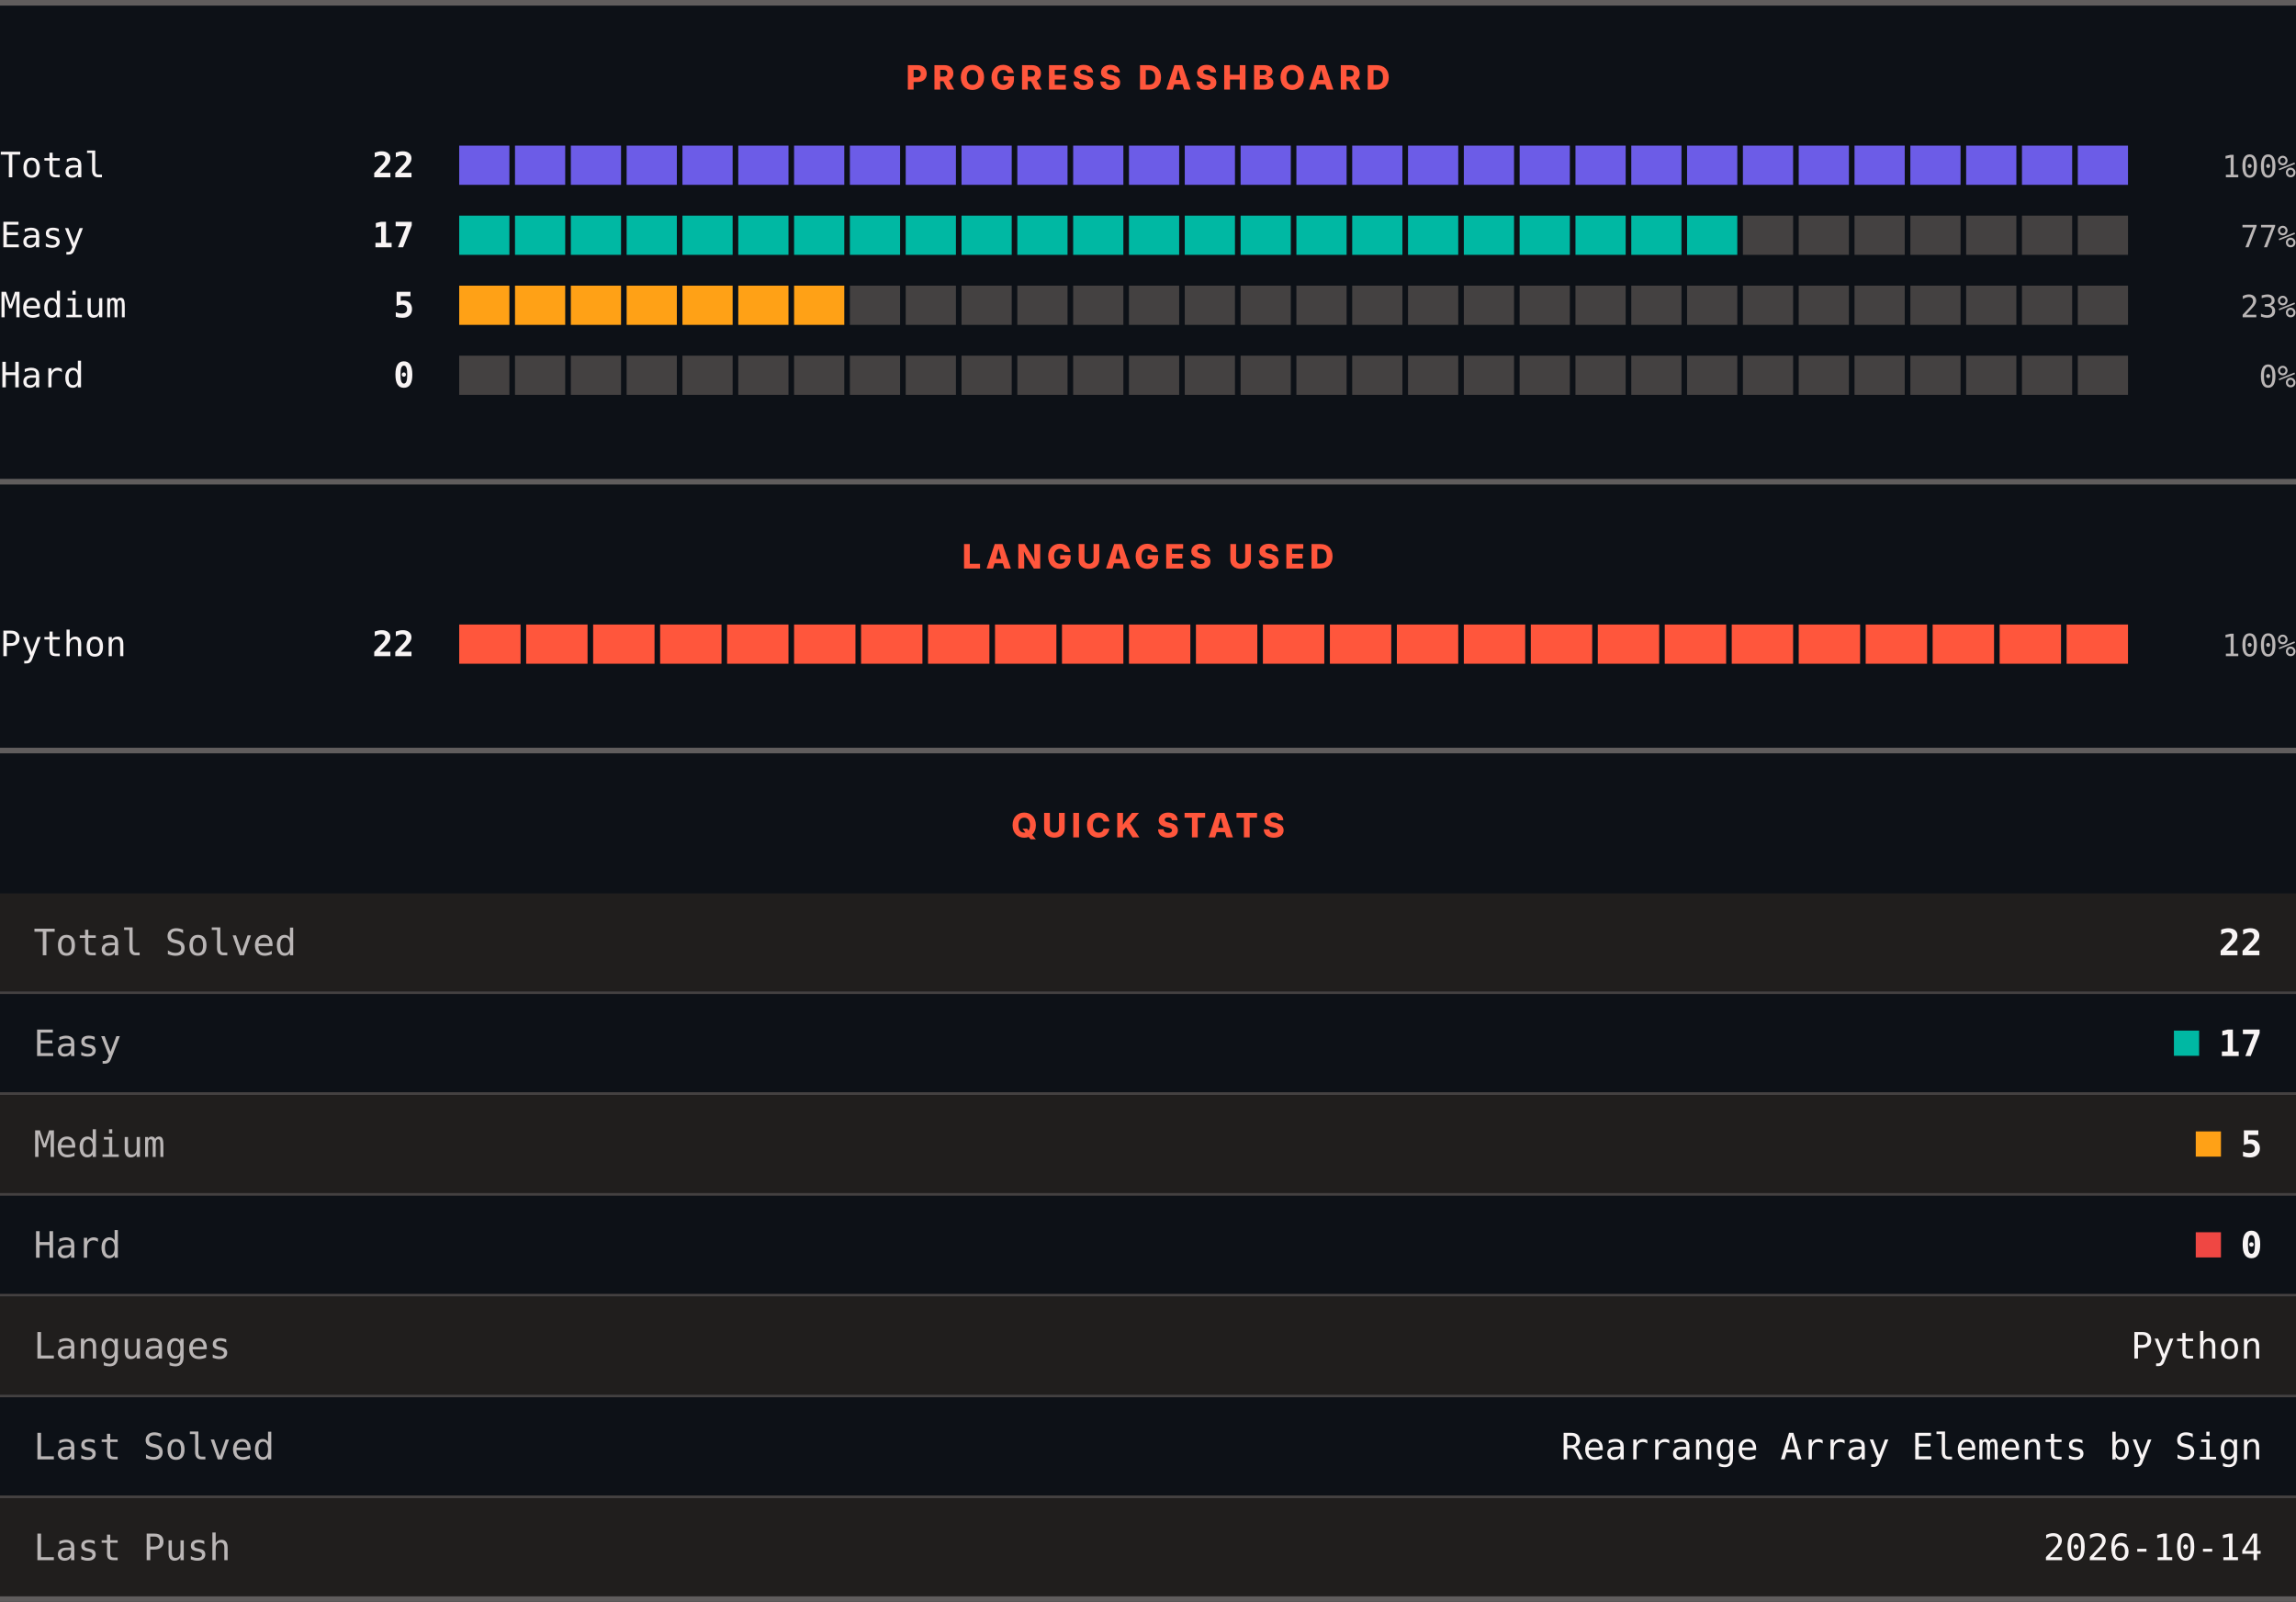
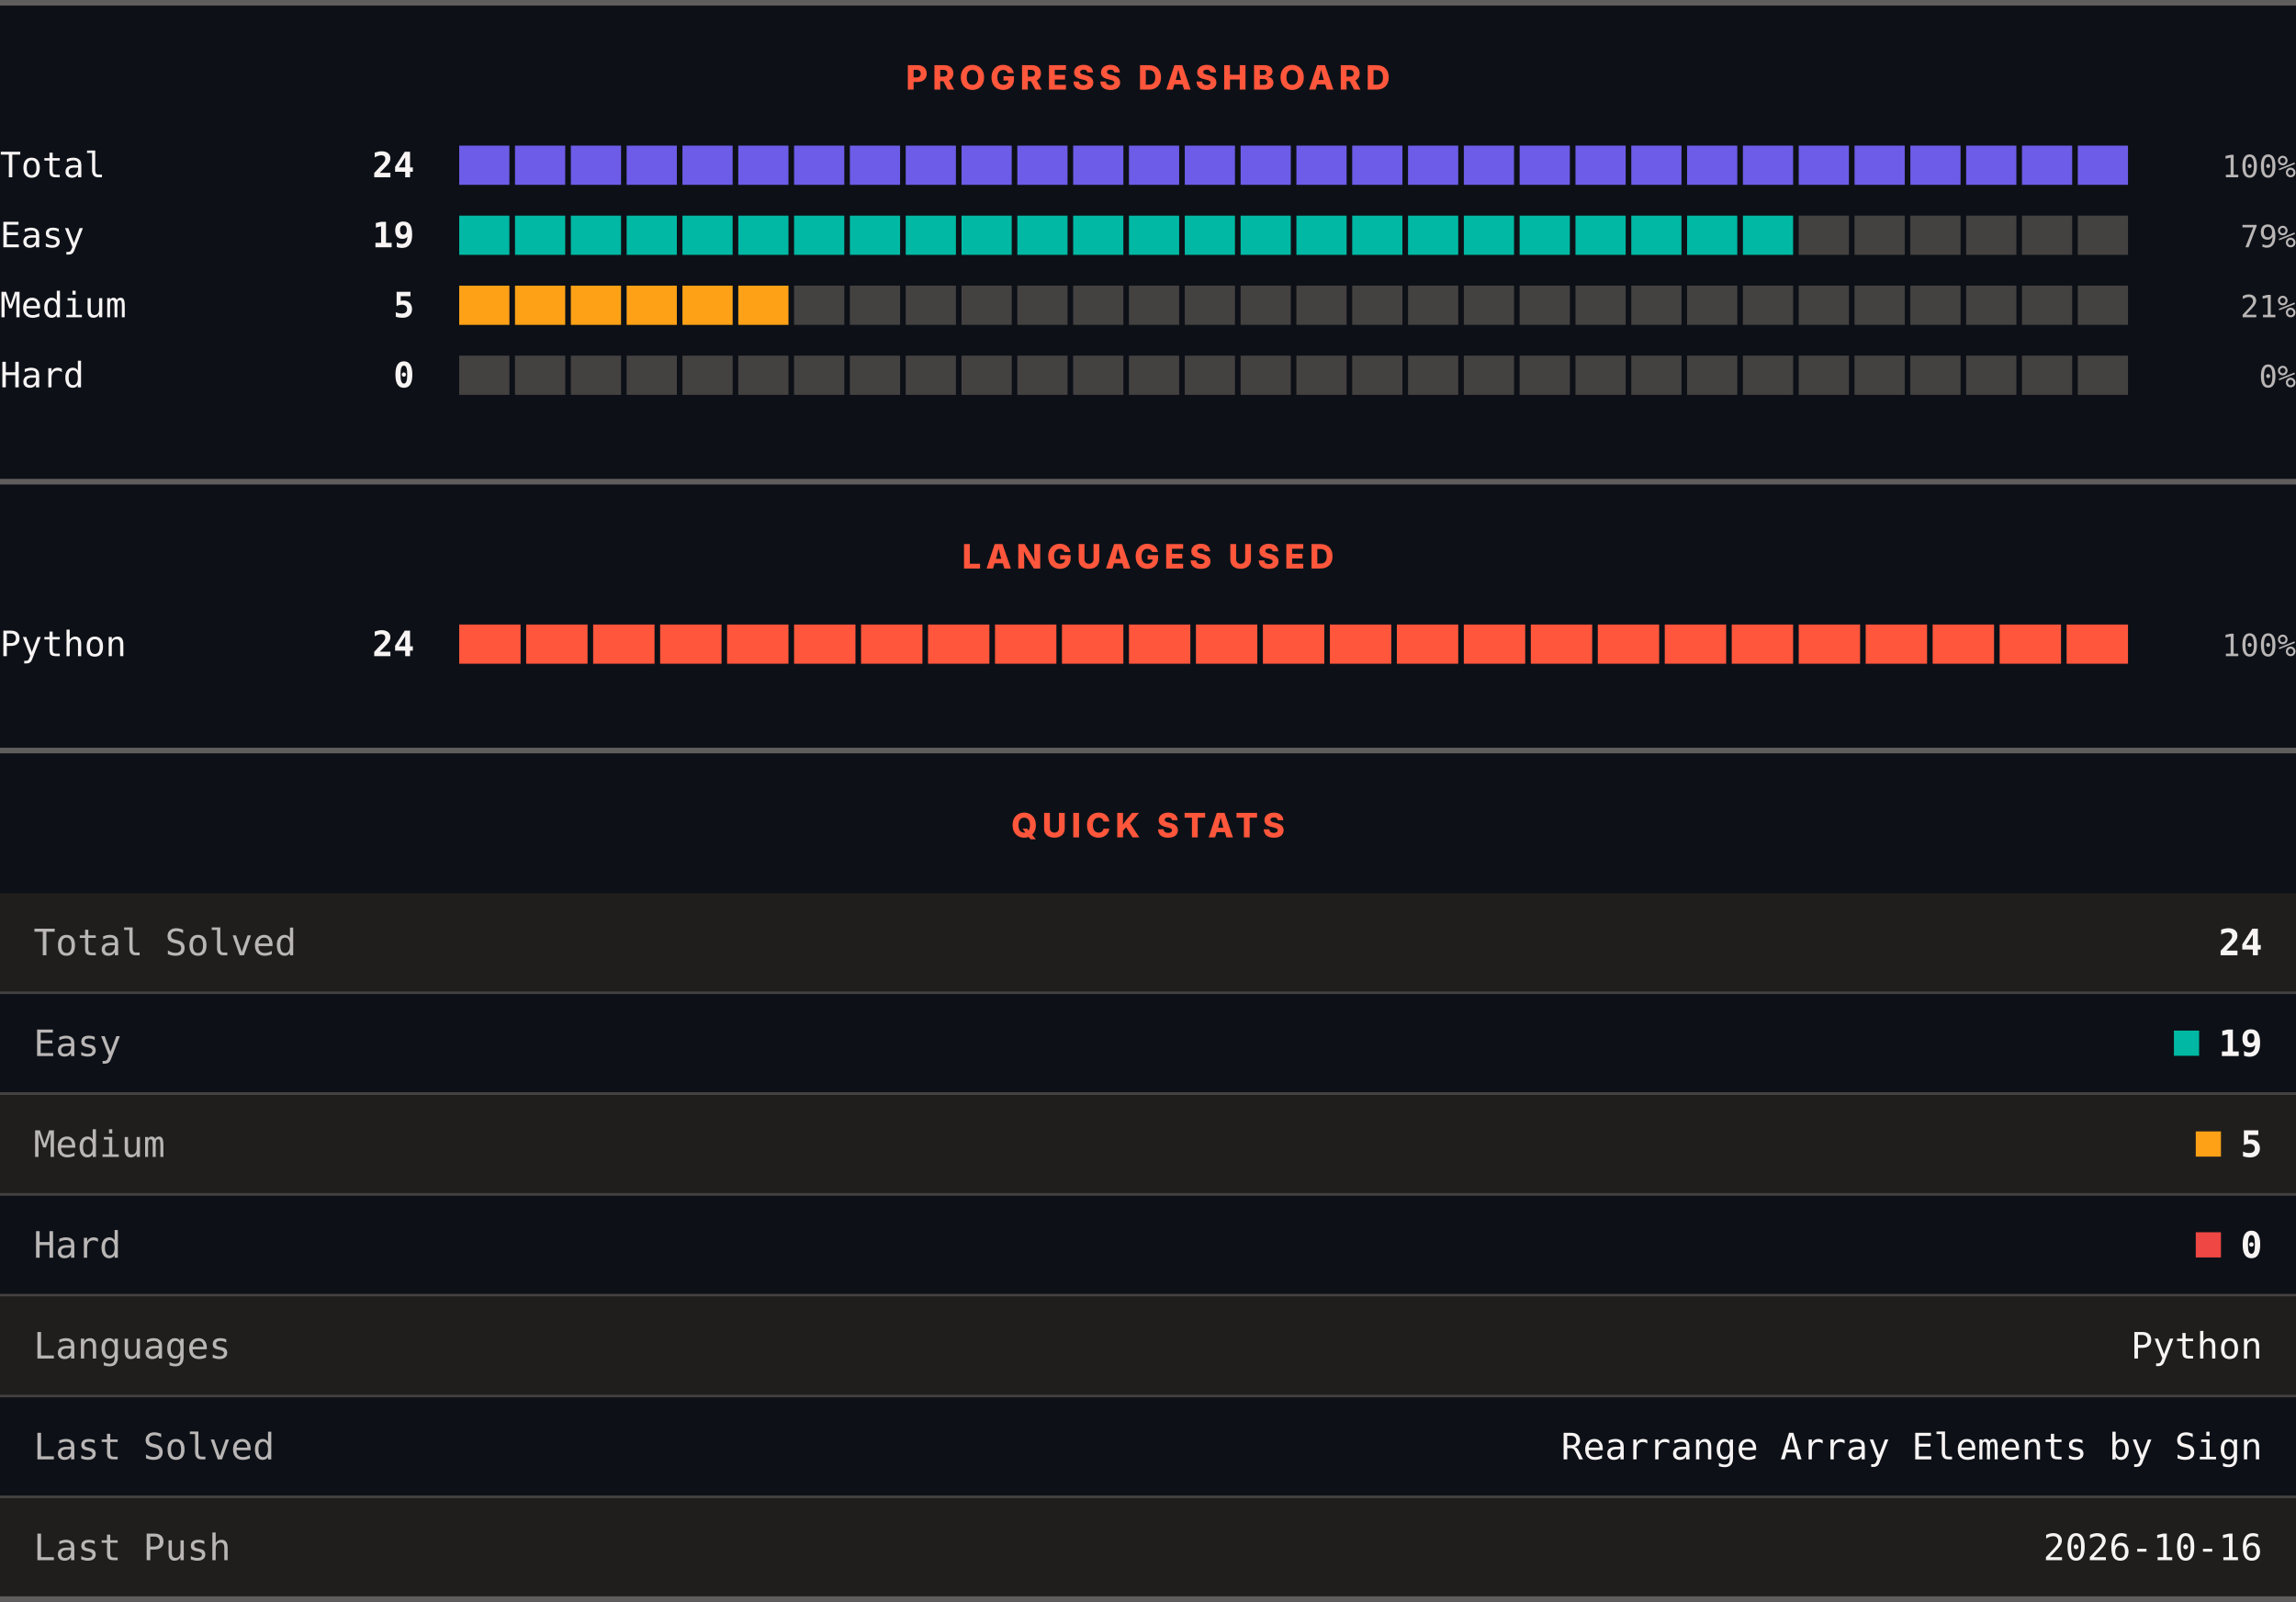
<svg xmlns="http://www.w3.org/2000/svg" width="820" height="572" viewBox="0 0 820 572" role="img" aria-label="LeetCode progress, languages and quick stats">
  <rect width="820" height="572" fill="#0d1117" />
  <rect x="0" y="0" width="820" height="2" fill="#605d5d" />
  <text x="410" y="32" text-anchor="middle" font-family="Archivo, system-ui, -apple-system, Segoe UI, sans-serif" font-size="12" font-weight="800" letter-spacing="1.68" fill="#ff563c">PROGRESS DASHBOARD</text>
  <text x="0" y="63.3" font-family="ui-monospace, SFMono-Regular, Menlo, Consolas, monospace" font-size="12.5" fill="#f8f4f4">Total</text>
-   <text x="148" y="63.3" text-anchor="end" font-family="ui-monospace, SFMono-Regular, Menlo, Consolas, monospace" font-size="12.5" font-weight="700" fill="#f8f4f4">22</text>
+   <text x="148" y="63.3" text-anchor="end" font-family="ui-monospace, SFMono-Regular, Menlo, Consolas, monospace" font-size="12.5" font-weight="700" fill="#f8f4f4">24</text>
  <rect x="164.00" y="52" width="17.93" height="14" fill="#6c5ce7" />
  <rect x="183.93" y="52" width="17.93" height="14" fill="#6c5ce7" />
  <rect x="203.87" y="52" width="17.93" height="14" fill="#6c5ce7" />
  <rect x="223.80" y="52" width="17.93" height="14" fill="#6c5ce7" />
  <rect x="243.73" y="52" width="17.93" height="14" fill="#6c5ce7" />
  <rect x="263.67" y="52" width="17.93" height="14" fill="#6c5ce7" />
  <rect x="283.60" y="52" width="17.93" height="14" fill="#6c5ce7" />
  <rect x="303.53" y="52" width="17.93" height="14" fill="#6c5ce7" />
  <rect x="323.47" y="52" width="17.93" height="14" fill="#6c5ce7" />
  <rect x="343.40" y="52" width="17.93" height="14" fill="#6c5ce7" />
  <rect x="363.33" y="52" width="17.93" height="14" fill="#6c5ce7" />
  <rect x="383.27" y="52" width="17.93" height="14" fill="#6c5ce7" />
  <rect x="403.20" y="52" width="17.93" height="14" fill="#6c5ce7" />
  <rect x="423.13" y="52" width="17.93" height="14" fill="#6c5ce7" />
  <rect x="443.07" y="52" width="17.93" height="14" fill="#6c5ce7" />
  <rect x="463.00" y="52" width="17.93" height="14" fill="#6c5ce7" />
  <rect x="482.93" y="52" width="17.93" height="14" fill="#6c5ce7" />
  <rect x="502.87" y="52" width="17.93" height="14" fill="#6c5ce7" />
  <rect x="522.80" y="52" width="17.93" height="14" fill="#6c5ce7" />
  <rect x="542.73" y="52" width="17.93" height="14" fill="#6c5ce7" />
  <rect x="562.67" y="52" width="17.93" height="14" fill="#6c5ce7" />
  <rect x="582.60" y="52" width="17.93" height="14" fill="#6c5ce7" />
  <rect x="602.53" y="52" width="17.93" height="14" fill="#6c5ce7" />
  <rect x="622.47" y="52" width="17.93" height="14" fill="#6c5ce7" />
  <rect x="642.40" y="52" width="17.93" height="14" fill="#6c5ce7" />
  <rect x="662.33" y="52" width="17.93" height="14" fill="#6c5ce7" />
  <rect x="682.27" y="52" width="17.93" height="14" fill="#6c5ce7" />
  <rect x="702.20" y="52" width="17.93" height="14" fill="#6c5ce7" />
  <rect x="722.13" y="52" width="17.93" height="14" fill="#6c5ce7" />
  <rect x="742.07" y="52" width="17.93" height="14" fill="#6c5ce7" />
  <text x="820" y="63.3" text-anchor="end" font-family="ui-monospace, SFMono-Regular, Menlo, Consolas, monospace" font-size="11" fill="#bab6b6">100%</text>
  <text x="0" y="88.3" font-family="ui-monospace, SFMono-Regular, Menlo, Consolas, monospace" font-size="12.5" fill="#f8f4f4">Easy</text>
-   <text x="148" y="88.3" text-anchor="end" font-family="ui-monospace, SFMono-Regular, Menlo, Consolas, monospace" font-size="12.5" font-weight="700" fill="#f8f4f4">17</text>
+   <text x="148" y="88.3" text-anchor="end" font-family="ui-monospace, SFMono-Regular, Menlo, Consolas, monospace" font-size="12.5" font-weight="700" fill="#f8f4f4">19</text>
  <rect x="164.00" y="77" width="17.93" height="14" fill="#00b8a3" />
  <rect x="183.93" y="77" width="17.93" height="14" fill="#00b8a3" />
  <rect x="203.87" y="77" width="17.93" height="14" fill="#00b8a3" />
  <rect x="223.80" y="77" width="17.93" height="14" fill="#00b8a3" />
  <rect x="243.73" y="77" width="17.93" height="14" fill="#00b8a3" />
  <rect x="263.67" y="77" width="17.93" height="14" fill="#00b8a3" />
  <rect x="283.60" y="77" width="17.93" height="14" fill="#00b8a3" />
  <rect x="303.53" y="77" width="17.93" height="14" fill="#00b8a3" />
  <rect x="323.47" y="77" width="17.93" height="14" fill="#00b8a3" />
  <rect x="343.40" y="77" width="17.93" height="14" fill="#00b8a3" />
  <rect x="363.33" y="77" width="17.93" height="14" fill="#00b8a3" />
  <rect x="383.27" y="77" width="17.93" height="14" fill="#00b8a3" />
  <rect x="403.20" y="77" width="17.93" height="14" fill="#00b8a3" />
  <rect x="423.13" y="77" width="17.93" height="14" fill="#00b8a3" />
  <rect x="443.07" y="77" width="17.93" height="14" fill="#00b8a3" />
  <rect x="463.00" y="77" width="17.93" height="14" fill="#00b8a3" />
  <rect x="482.93" y="77" width="17.93" height="14" fill="#00b8a3" />
  <rect x="502.87" y="77" width="17.93" height="14" fill="#00b8a3" />
  <rect x="522.80" y="77" width="17.93" height="14" fill="#00b8a3" />
  <rect x="542.73" y="77" width="17.93" height="14" fill="#00b8a3" />
  <rect x="562.67" y="77" width="17.93" height="14" fill="#00b8a3" />
  <rect x="582.60" y="77" width="17.93" height="14" fill="#00b8a3" />
  <rect x="602.53" y="77" width="17.93" height="14" fill="#00b8a3" />
-   <rect x="622.47" y="77" width="17.93" height="14" fill="#444141" />
+   <rect x="622.47" y="77" width="17.93" height="14" fill="#00b8a3" />
  <rect x="642.40" y="77" width="17.93" height="14" fill="#444141" />
  <rect x="662.33" y="77" width="17.93" height="14" fill="#444141" />
  <rect x="682.27" y="77" width="17.93" height="14" fill="#444141" />
  <rect x="702.20" y="77" width="17.93" height="14" fill="#444141" />
  <rect x="722.13" y="77" width="17.93" height="14" fill="#444141" />
  <rect x="742.07" y="77" width="17.93" height="14" fill="#444141" />
-   <text x="820" y="88.3" text-anchor="end" font-family="ui-monospace, SFMono-Regular, Menlo, Consolas, monospace" font-size="11" fill="#bab6b6">77%</text>
+   <text x="820" y="88.3" text-anchor="end" font-family="ui-monospace, SFMono-Regular, Menlo, Consolas, monospace" font-size="11" fill="#bab6b6">79%</text>
  <text x="0" y="113.3" font-family="ui-monospace, SFMono-Regular, Menlo, Consolas, monospace" font-size="12.5" fill="#f8f4f4">Medium</text>
  <text x="148" y="113.3" text-anchor="end" font-family="ui-monospace, SFMono-Regular, Menlo, Consolas, monospace" font-size="12.5" font-weight="700" fill="#f8f4f4">5</text>
  <rect x="164.00" y="102" width="17.93" height="14" fill="#ffa116" />
  <rect x="183.93" y="102" width="17.93" height="14" fill="#ffa116" />
  <rect x="203.87" y="102" width="17.93" height="14" fill="#ffa116" />
  <rect x="223.80" y="102" width="17.93" height="14" fill="#ffa116" />
  <rect x="243.73" y="102" width="17.93" height="14" fill="#ffa116" />
  <rect x="263.67" y="102" width="17.93" height="14" fill="#ffa116" />
-   <rect x="283.60" y="102" width="17.93" height="14" fill="#ffa116" />
+   <rect x="283.60" y="102" width="17.93" height="14" fill="#444141" />
  <rect x="303.53" y="102" width="17.93" height="14" fill="#444141" />
  <rect x="323.47" y="102" width="17.93" height="14" fill="#444141" />
  <rect x="343.40" y="102" width="17.93" height="14" fill="#444141" />
  <rect x="363.33" y="102" width="17.93" height="14" fill="#444141" />
  <rect x="383.27" y="102" width="17.93" height="14" fill="#444141" />
  <rect x="403.20" y="102" width="17.93" height="14" fill="#444141" />
  <rect x="423.13" y="102" width="17.93" height="14" fill="#444141" />
  <rect x="443.07" y="102" width="17.93" height="14" fill="#444141" />
  <rect x="463.00" y="102" width="17.93" height="14" fill="#444141" />
  <rect x="482.93" y="102" width="17.93" height="14" fill="#444141" />
  <rect x="502.87" y="102" width="17.93" height="14" fill="#444141" />
  <rect x="522.80" y="102" width="17.93" height="14" fill="#444141" />
  <rect x="542.73" y="102" width="17.93" height="14" fill="#444141" />
  <rect x="562.67" y="102" width="17.93" height="14" fill="#444141" />
  <rect x="582.60" y="102" width="17.93" height="14" fill="#444141" />
  <rect x="602.53" y="102" width="17.93" height="14" fill="#444141" />
  <rect x="622.47" y="102" width="17.93" height="14" fill="#444141" />
  <rect x="642.40" y="102" width="17.93" height="14" fill="#444141" />
  <rect x="662.33" y="102" width="17.93" height="14" fill="#444141" />
  <rect x="682.27" y="102" width="17.93" height="14" fill="#444141" />
  <rect x="702.20" y="102" width="17.93" height="14" fill="#444141" />
  <rect x="722.13" y="102" width="17.93" height="14" fill="#444141" />
  <rect x="742.07" y="102" width="17.93" height="14" fill="#444141" />
-   <text x="820" y="113.3" text-anchor="end" font-family="ui-monospace, SFMono-Regular, Menlo, Consolas, monospace" font-size="11" fill="#bab6b6">23%</text>
+   <text x="820" y="113.3" text-anchor="end" font-family="ui-monospace, SFMono-Regular, Menlo, Consolas, monospace" font-size="11" fill="#bab6b6">21%</text>
  <text x="0" y="138.3" font-family="ui-monospace, SFMono-Regular, Menlo, Consolas, monospace" font-size="12.5" fill="#f8f4f4">Hard</text>
  <text x="148" y="138.3" text-anchor="end" font-family="ui-monospace, SFMono-Regular, Menlo, Consolas, monospace" font-size="12.5" font-weight="700" fill="#f8f4f4">0</text>
  <rect x="164.00" y="127" width="17.93" height="14" fill="#444141" />
  <rect x="183.93" y="127" width="17.93" height="14" fill="#444141" />
  <rect x="203.87" y="127" width="17.93" height="14" fill="#444141" />
  <rect x="223.80" y="127" width="17.93" height="14" fill="#444141" />
  <rect x="243.73" y="127" width="17.93" height="14" fill="#444141" />
  <rect x="263.67" y="127" width="17.93" height="14" fill="#444141" />
  <rect x="283.60" y="127" width="17.93" height="14" fill="#444141" />
  <rect x="303.53" y="127" width="17.93" height="14" fill="#444141" />
  <rect x="323.47" y="127" width="17.93" height="14" fill="#444141" />
  <rect x="343.40" y="127" width="17.93" height="14" fill="#444141" />
  <rect x="363.33" y="127" width="17.93" height="14" fill="#444141" />
  <rect x="383.27" y="127" width="17.93" height="14" fill="#444141" />
  <rect x="403.20" y="127" width="17.93" height="14" fill="#444141" />
  <rect x="423.13" y="127" width="17.93" height="14" fill="#444141" />
  <rect x="443.07" y="127" width="17.93" height="14" fill="#444141" />
  <rect x="463.00" y="127" width="17.93" height="14" fill="#444141" />
  <rect x="482.93" y="127" width="17.93" height="14" fill="#444141" />
  <rect x="502.87" y="127" width="17.93" height="14" fill="#444141" />
  <rect x="522.80" y="127" width="17.93" height="14" fill="#444141" />
  <rect x="542.73" y="127" width="17.93" height="14" fill="#444141" />
  <rect x="562.67" y="127" width="17.93" height="14" fill="#444141" />
  <rect x="582.60" y="127" width="17.93" height="14" fill="#444141" />
  <rect x="602.53" y="127" width="17.93" height="14" fill="#444141" />
  <rect x="622.47" y="127" width="17.93" height="14" fill="#444141" />
  <rect x="642.40" y="127" width="17.93" height="14" fill="#444141" />
  <rect x="662.33" y="127" width="17.93" height="14" fill="#444141" />
  <rect x="682.27" y="127" width="17.93" height="14" fill="#444141" />
  <rect x="702.20" y="127" width="17.93" height="14" fill="#444141" />
  <rect x="722.13" y="127" width="17.93" height="14" fill="#444141" />
  <rect x="742.07" y="127" width="17.93" height="14" fill="#444141" />
  <text x="820" y="138.3" text-anchor="end" font-family="ui-monospace, SFMono-Regular, Menlo, Consolas, monospace" font-size="11" fill="#bab6b6">0%</text>
  <rect x="0" y="171" width="820" height="2" fill="#605d5d" />
  <text x="410" y="203" text-anchor="middle" font-family="Archivo, system-ui, -apple-system, Segoe UI, sans-serif" font-size="12" font-weight="800" letter-spacing="1.68" fill="#ff563c">LANGUAGES USED</text>
  <text x="0" y="234.3" font-family="ui-monospace, SFMono-Regular, Menlo, Consolas, monospace" font-size="12.5" fill="#f8f4f4">Python</text>
-   <text x="148" y="234.3" text-anchor="end" font-family="ui-monospace, SFMono-Regular, Menlo, Consolas, monospace" font-size="12.5" font-weight="700" fill="#f8f4f4">22</text>
+   <text x="148" y="234.3" text-anchor="end" font-family="ui-monospace, SFMono-Regular, Menlo, Consolas, monospace" font-size="12.5" font-weight="700" fill="#f8f4f4">24</text>
  <rect x="164.00" y="223" width="21.92" height="14" fill="#ff563c" />
  <rect x="187.92" y="223" width="21.92" height="14" fill="#ff563c" />
  <rect x="211.84" y="223" width="21.92" height="14" fill="#ff563c" />
  <rect x="235.76" y="223" width="21.92" height="14" fill="#ff563c" />
  <rect x="259.68" y="223" width="21.92" height="14" fill="#ff563c" />
  <rect x="283.60" y="223" width="21.92" height="14" fill="#ff563c" />
  <rect x="307.52" y="223" width="21.92" height="14" fill="#ff563c" />
  <rect x="331.44" y="223" width="21.92" height="14" fill="#ff563c" />
  <rect x="355.36" y="223" width="21.92" height="14" fill="#ff563c" />
  <rect x="379.28" y="223" width="21.92" height="14" fill="#ff563c" />
  <rect x="403.20" y="223" width="21.92" height="14" fill="#ff563c" />
  <rect x="427.12" y="223" width="21.92" height="14" fill="#ff563c" />
  <rect x="451.04" y="223" width="21.92" height="14" fill="#ff563c" />
  <rect x="474.96" y="223" width="21.92" height="14" fill="#ff563c" />
  <rect x="498.88" y="223" width="21.92" height="14" fill="#ff563c" />
  <rect x="522.80" y="223" width="21.92" height="14" fill="#ff563c" />
  <rect x="546.72" y="223" width="21.92" height="14" fill="#ff563c" />
  <rect x="570.64" y="223" width="21.92" height="14" fill="#ff563c" />
  <rect x="594.56" y="223" width="21.92" height="14" fill="#ff563c" />
  <rect x="618.48" y="223" width="21.92" height="14" fill="#ff563c" />
  <rect x="642.40" y="223" width="21.92" height="14" fill="#ff563c" />
  <rect x="666.32" y="223" width="21.92" height="14" fill="#ff563c" />
  <rect x="690.24" y="223" width="21.92" height="14" fill="#ff563c" />
  <rect x="714.16" y="223" width="21.92" height="14" fill="#ff563c" />
  <rect x="738.08" y="223" width="21.92" height="14" fill="#ff563c" />
  <text x="820" y="234.3" text-anchor="end" font-family="ui-monospace, SFMono-Regular, Menlo, Consolas, monospace" font-size="11" fill="#bab6b6">100%</text>
  <rect x="0" y="267" width="820" height="2" fill="#605d5d" />
  <text x="410" y="299" text-anchor="middle" font-family="Archivo, system-ui, -apple-system, Segoe UI, sans-serif" font-size="12" font-weight="800" letter-spacing="1.68" fill="#ff563c">QUICK STATS</text>
  <rect x="0" y="319" width="820" height="35" fill="#201e1d" />
  <text x="12" y="341.1" font-family="ui-monospace, SFMono-Regular, Menlo, Consolas, monospace" font-size="13" fill="#bab6b6">Total Solved</text>
-   <text x="808" y="341.1" text-anchor="end" font-family="ui-monospace, SFMono-Regular, Menlo, Consolas, monospace" font-size="13" font-weight="700" fill="#f8f4f4">22</text>
+   <text x="808" y="341.1" text-anchor="end" font-family="ui-monospace, SFMono-Regular, Menlo, Consolas, monospace" font-size="13" font-weight="700" fill="#f8f4f4">24</text>
  <rect x="0" y="354" width="820" height="1" fill="#444141" />
  <rect x="0" y="355" width="820" height="35" fill="#0d1117" />
  <text x="12" y="377.1" font-family="ui-monospace, SFMono-Regular, Menlo, Consolas, monospace" font-size="13" fill="#bab6b6">Easy</text>
  <rect x="776.4" y="368" width="9" height="9" fill="#00b8a3" />
-   <text x="808" y="377.1" text-anchor="end" font-family="ui-monospace, SFMono-Regular, Menlo, Consolas, monospace" font-size="13" font-weight="700" fill="#f8f4f4">17</text>
+   <text x="808" y="377.1" text-anchor="end" font-family="ui-monospace, SFMono-Regular, Menlo, Consolas, monospace" font-size="13" font-weight="700" fill="#f8f4f4">19</text>
  <rect x="0" y="390" width="820" height="1" fill="#444141" />
  <rect x="0" y="391" width="820" height="35" fill="#201e1d" />
  <text x="12" y="413.1" font-family="ui-monospace, SFMono-Regular, Menlo, Consolas, monospace" font-size="13" fill="#bab6b6">Medium</text>
  <rect x="784.2" y="404" width="9" height="9" fill="#ffa116" />
  <text x="808" y="413.1" text-anchor="end" font-family="ui-monospace, SFMono-Regular, Menlo, Consolas, monospace" font-size="13" font-weight="700" fill="#f8f4f4">5</text>
  <rect x="0" y="426" width="820" height="1" fill="#444141" />
  <rect x="0" y="427" width="820" height="35" fill="#0d1117" />
  <text x="12" y="449.1" font-family="ui-monospace, SFMono-Regular, Menlo, Consolas, monospace" font-size="13" fill="#bab6b6">Hard</text>
  <rect x="784.2" y="440" width="9" height="9" fill="#ef4743" />
  <text x="808" y="449.1" text-anchor="end" font-family="ui-monospace, SFMono-Regular, Menlo, Consolas, monospace" font-size="13" font-weight="700" fill="#f8f4f4">0</text>
  <rect x="0" y="462" width="820" height="1" fill="#444141" />
  <rect x="0" y="463" width="820" height="35" fill="#201e1d" />
  <text x="12" y="485.1" font-family="ui-monospace, SFMono-Regular, Menlo, Consolas, monospace" font-size="13" fill="#bab6b6">Languages</text>
  <text x="808" y="485.1" text-anchor="end" font-family="ui-monospace, SFMono-Regular, Menlo, Consolas, monospace" font-size="13" fill="#f8f4f4">Python</text>
  <rect x="0" y="498" width="820" height="1" fill="#444141" />
  <rect x="0" y="499" width="820" height="35" fill="#0d1117" />
  <text x="12" y="521.1" font-family="ui-monospace, SFMono-Regular, Menlo, Consolas, monospace" font-size="13" fill="#bab6b6">Last Solved</text>
  <text x="808" y="521.1" text-anchor="end" font-family="ui-monospace, SFMono-Regular, Menlo, Consolas, monospace" font-size="13" fill="#f8f4f4">Rearrange Array Elements by Sign</text>
  <rect x="0" y="534" width="820" height="1" fill="#444141" />
  <rect x="0" y="535" width="820" height="35" fill="#201e1d" />
  <text x="12" y="557.1" font-family="ui-monospace, SFMono-Regular, Menlo, Consolas, monospace" font-size="13" fill="#bab6b6">Last Push</text>
-   <text x="808" y="557.1" text-anchor="end" font-family="ui-monospace, SFMono-Regular, Menlo, Consolas, monospace" font-size="13" fill="#f8f4f4">2026-10-14</text>
+   <text x="808" y="557.1" text-anchor="end" font-family="ui-monospace, SFMono-Regular, Menlo, Consolas, monospace" font-size="13" fill="#f8f4f4">2026-10-16</text>
  <rect x="0" y="570" width="820" height="2" fill="#605d5d" />
</svg>
